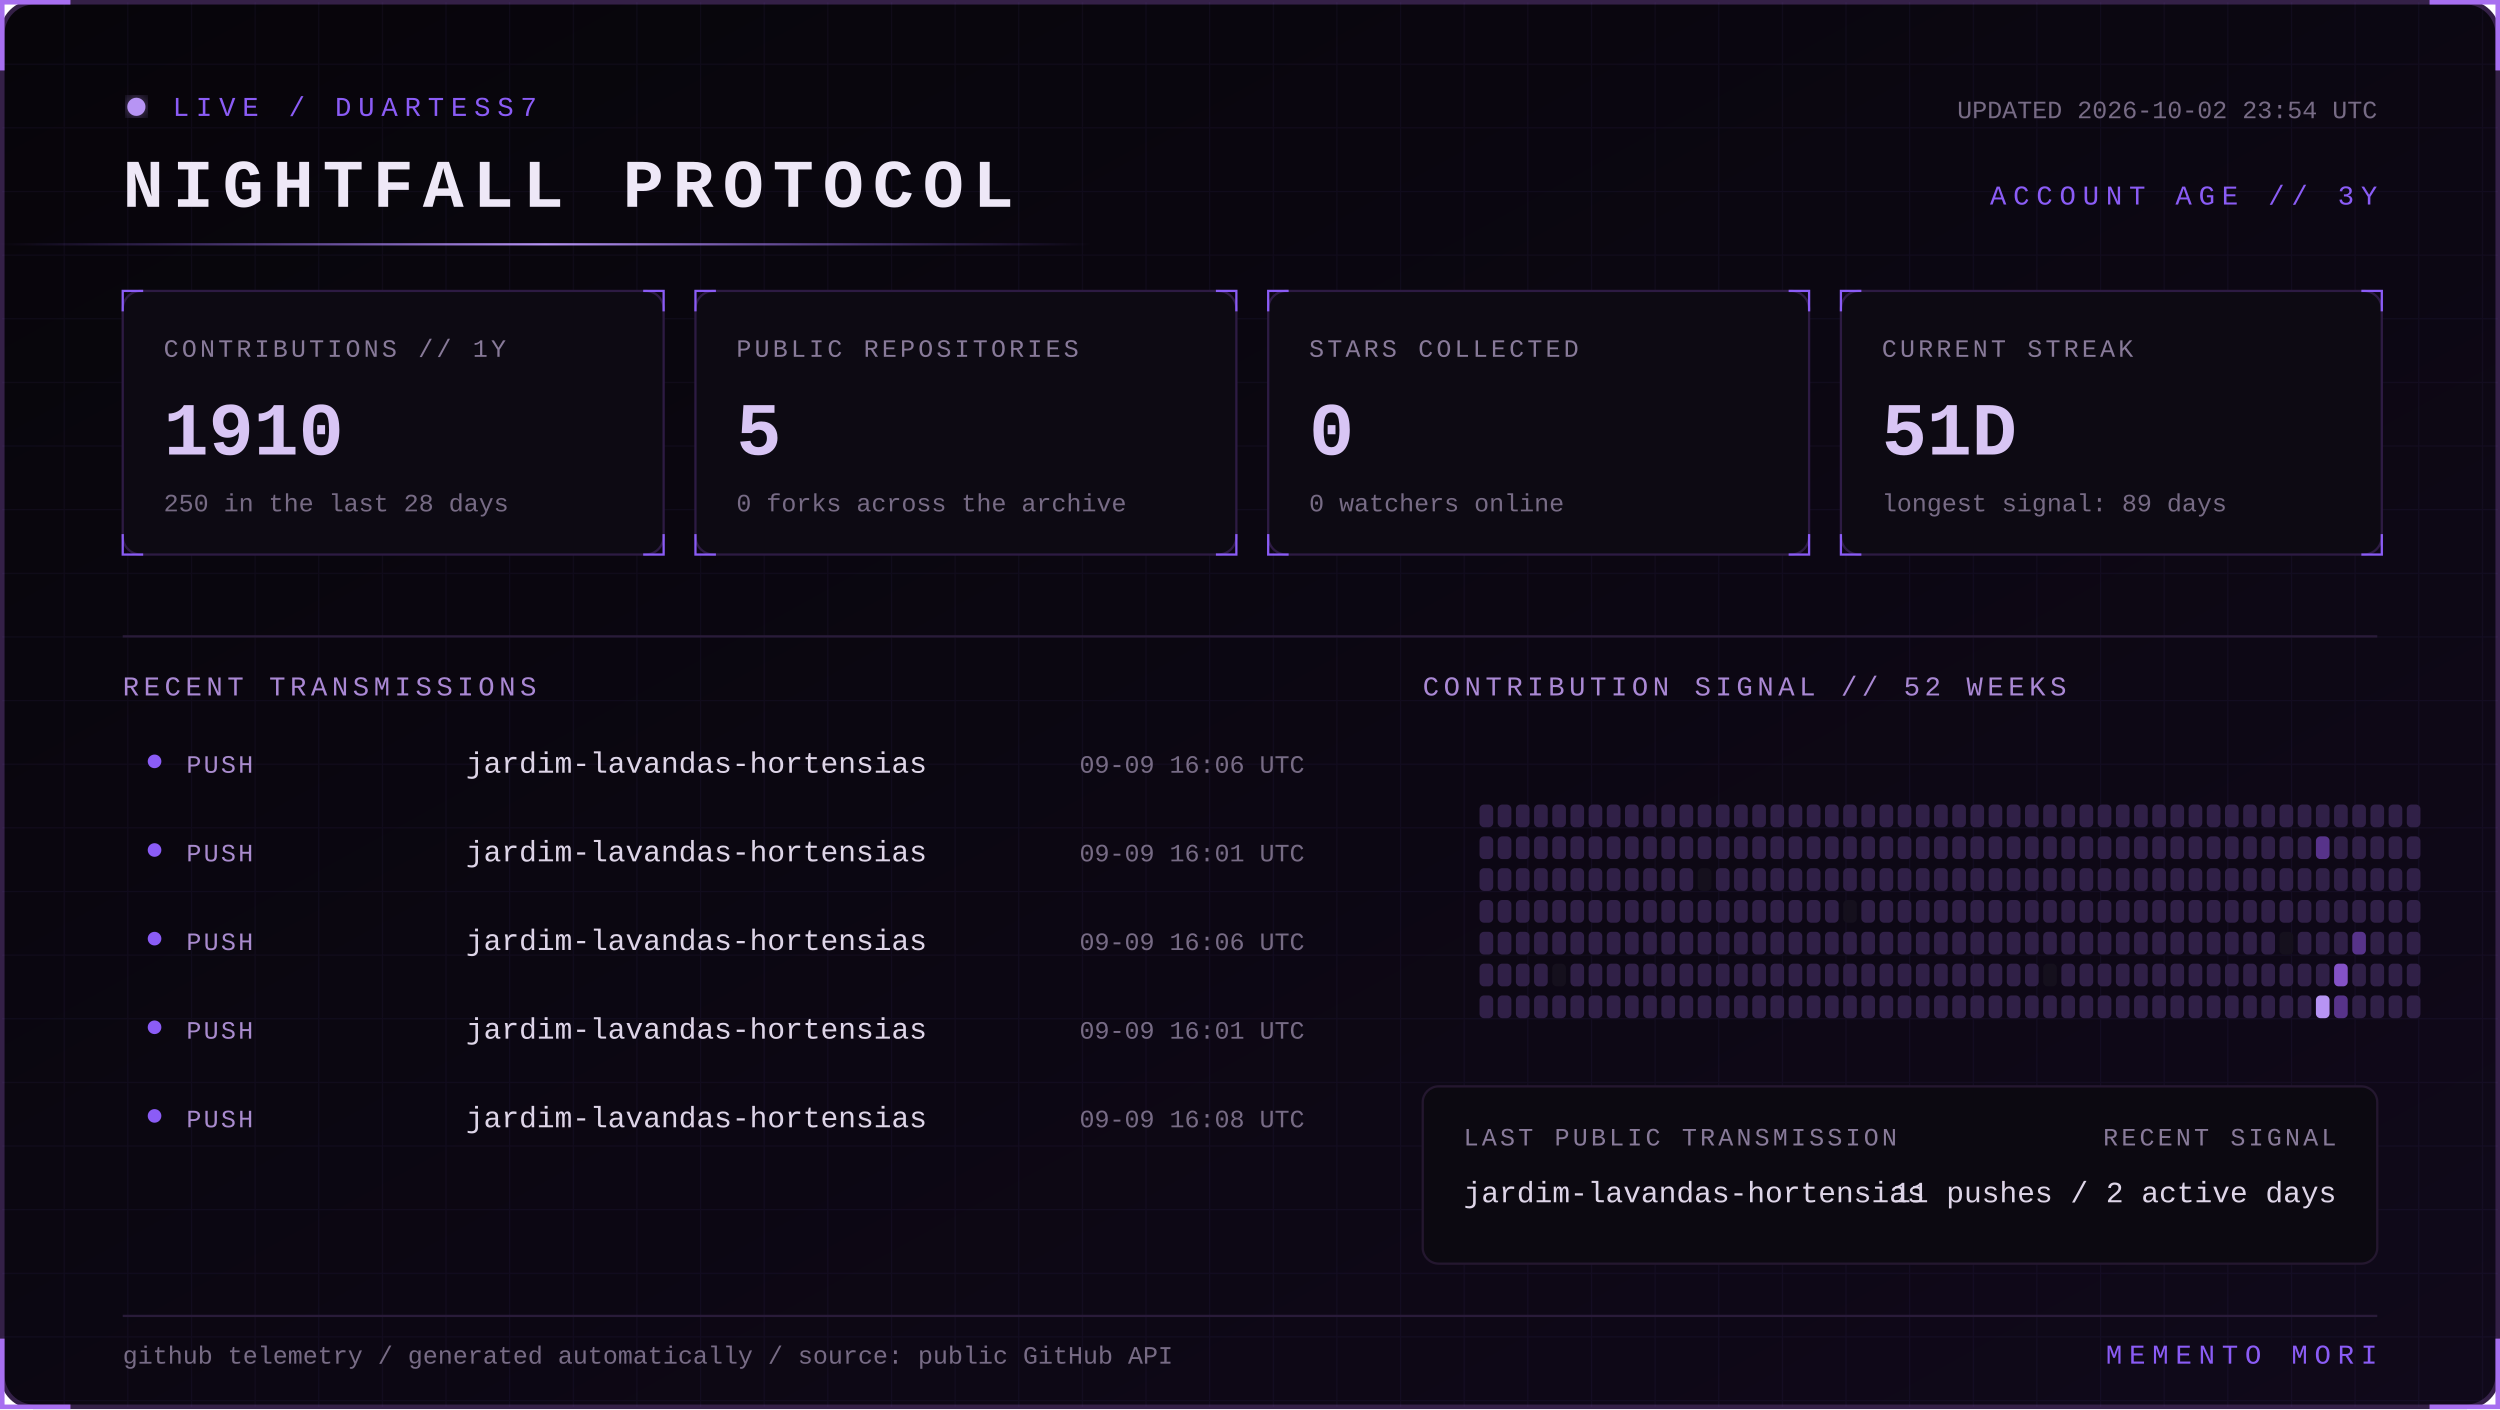
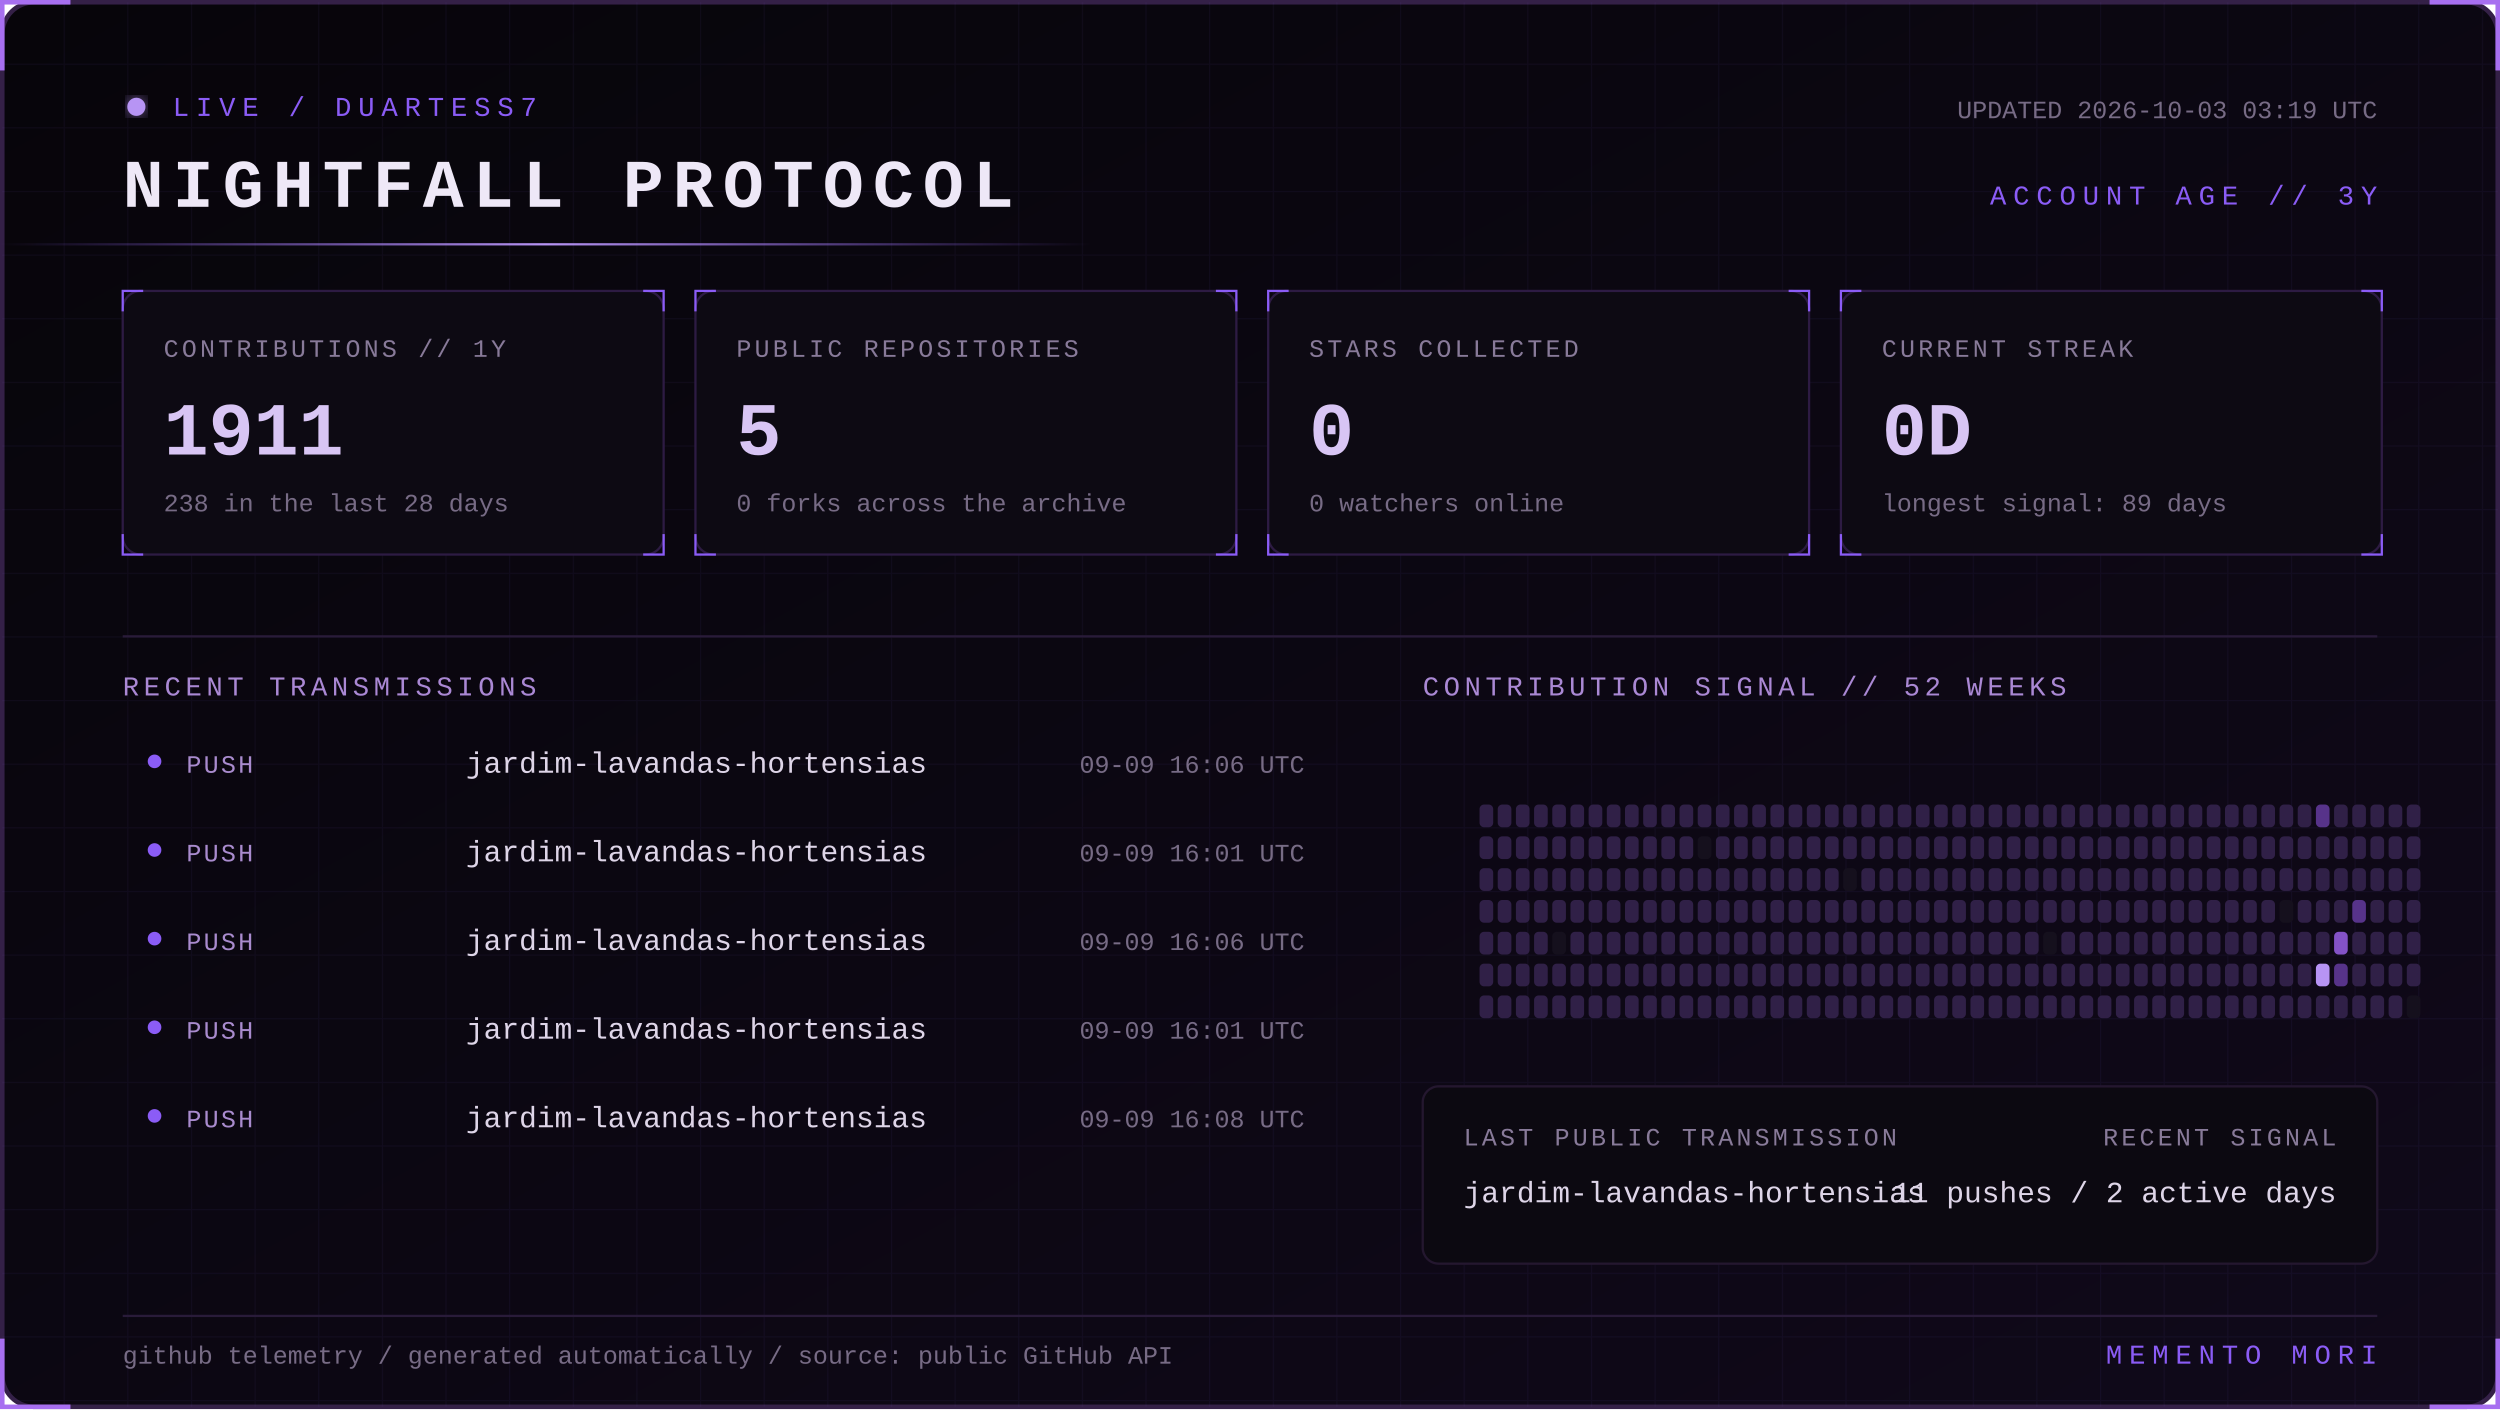
<svg xmlns="http://www.w3.org/2000/svg" width="1100" height="620" viewBox="0 0 1100 620" role="img" aria-labelledby="title desc">
  <defs>
    <linearGradient id="bg" x1="0" y1="0" x2="1" y2="1">
      <stop stop-color="#07050a" />
      <stop offset="1" stop-color="#10091a" />
    </linearGradient>
    <linearGradient id="beam">
      <stop stop-color="#8b5cf6" stop-opacity="0" />
      <stop offset=".5" stop-color="#b794f4" />
      <stop offset="1" stop-color="#8b5cf6" stop-opacity="0" />
    </linearGradient>
    <filter id="glow">
      <feGaussianBlur stdDeviation="4" result="b" />
      <feMerge>
        <feMergeNode in="b" />
        <feMergeNode in="SourceGraphic" />
      </feMerge>
    </filter>
    <pattern id="grid" width="28" height="28" patternUnits="userSpaceOnUse">
      <path d="M28 0H0V28" fill="none" stroke="#8b5cf6" stroke-opacity=".055" />
    </pattern>
    <style>
      text { font-family: Consolas, 'Courier New', monospace; }
      .kicker { fill:#8b5cf6; font-size:12px; letter-spacing:3px; }
      .title { fill:#eee8f7; font-size:30px; font-weight:700; letter-spacing:4px; }
      .label { fill:#887a99; font-size:11px; letter-spacing:1.4px; }
      .value { fill:#d8c5f4; font-size:33px; font-weight:700; }
      .detail,.pct { fill:#776b85; font-size:11px; }
      .section { fill:#aa88d4; font-size:12px; letter-spacing:2px; }
      .lang { fill:#ded5e8; font-size:13px; }
      .event { fill:#a98bce; font-size:11px; letter-spacing:1px; }
      .scan { animation:scan 5s linear infinite; }
      .blink { animation:blink 1.6s step-end infinite; }
      @keyframes scan { from { transform:translateX(-500px) } to { transform:translateX(1100px) } }
      @keyframes blink { 50% { opacity:.25 } }
    </style>
  </defs>
  <rect x="1" y="1" width="1098" height="618" rx="14" fill="url(#bg)" stroke="#342047" stroke-width="2" />
  <rect x="1" y="1" width="1098" height="618" rx="14" fill="url(#grid)" />
  <path d="M31 1H1v30 M1069 1h30v30 M1099 589v30h-30 M31 619H1v-30" stroke="#a76ff0" stroke-width="2" fill="none" />
  <g transform="translate(54 42)">
    <circle cx="6" cy="5" r="4" fill="#b794f4" filter="url(#glow)" class="blink" />
    <text x="22" y="9" class="kicker">LIVE / DUARTESS7</text>
    <text y="49" class="title">NIGHTFALL PROTOCOL</text>
-     <text x="992" y="10" text-anchor="end" class="detail">UPDATED 2026-10-02 23:54 UTC</text>
+     <text x="992" y="10" text-anchor="end" class="detail">UPDATED 2026-10-03 03:19 UTC</text>
    <text x="992" y="48" text-anchor="end" class="kicker">ACCOUNT AGE // 3Y</text>
  </g>
  <rect y="107" width="480" height="1" fill="url(#beam)" class="scan" />
  <g transform="translate(54 128)">
    <rect width="238" height="116" rx="8" fill="#0d0a13" stroke="#2d1b43" />
    <path d="M0 9V0h9 M229 0h9v9 M238 107v9h-9 M9 116H0v-9" stroke="#8b5cf6" fill="none" />
    <text x="18" y="29" class="label">CONTRIBUTIONS // 1Y</text>
-     <text x="18" y="72" class="value">1910</text>
-     <text x="18" y="97" class="detail">250 in the last 28 days</text>
+     <text x="18" y="72" class="value">1911</text>
+     <text x="18" y="97" class="detail">238 in the last 28 days</text>
  </g>
  <g transform="translate(306 128)">
    <rect width="238" height="116" rx="8" fill="#0d0a13" stroke="#2d1b43" />
    <path d="M0 9V0h9 M229 0h9v9 M238 107v9h-9 M9 116H0v-9" stroke="#8b5cf6" fill="none" />
    <text x="18" y="29" class="label">PUBLIC REPOSITORIES</text>
    <text x="18" y="72" class="value">5</text>
    <text x="18" y="97" class="detail">0 forks across the archive</text>
  </g>
  <g transform="translate(558 128)">
    <rect width="238" height="116" rx="8" fill="#0d0a13" stroke="#2d1b43" />
    <path d="M0 9V0h9 M229 0h9v9 M238 107v9h-9 M9 116H0v-9" stroke="#8b5cf6" fill="none" />
    <text x="18" y="29" class="label">STARS COLLECTED</text>
    <text x="18" y="72" class="value">0</text>
    <text x="18" y="97" class="detail">0 watchers online</text>
  </g>
  <g transform="translate(810 128)">
    <rect width="238" height="116" rx="8" fill="#0d0a13" stroke="#2d1b43" />
    <path d="M0 9V0h9 M229 0h9v9 M238 107v9h-9 M9 116H0v-9" stroke="#8b5cf6" fill="none" />
    <text x="18" y="29" class="label">CURRENT STREAK</text>
-     <text x="18" y="72" class="value">51D</text>
+     <text x="18" y="72" class="value">0D</text>
    <text x="18" y="97" class="detail">longest signal: 89 days</text>
  </g>
  <path d="M54 280H1046" stroke="#291b39" />
  <text x="54" y="306" class="section">RECENT TRANSMISSIONS</text>
  <text x="626" y="306" class="section">CONTRIBUTION SIGNAL // 52 WEEKS</text>
  <circle cx="68" cy="335" r="3" fill="#8b5cf6" />
  <text x="82" y="340" class="event">PUSH</text>
  <text x="205" y="340" class="lang">jardim-lavandas-hortensias</text>
  <text x="574" y="340" text-anchor="end" class="pct">09-09 16:06 UTC</text>
  <circle cx="68" cy="374" r="3" fill="#8b5cf6" />
  <text x="82" y="379" class="event">PUSH</text>
  <text x="205" y="379" class="lang">jardim-lavandas-hortensias</text>
  <text x="574" y="379" text-anchor="end" class="pct">09-09 16:01 UTC</text>
  <circle cx="68" cy="413" r="3" fill="#8b5cf6" />
  <text x="82" y="418" class="event">PUSH</text>
  <text x="205" y="418" class="lang">jardim-lavandas-hortensias</text>
  <text x="574" y="418" text-anchor="end" class="pct">09-09 16:06 UTC</text>
  <circle cx="68" cy="452" r="3" fill="#8b5cf6" />
  <text x="82" y="457" class="event">PUSH</text>
  <text x="205" y="457" class="lang">jardim-lavandas-hortensias</text>
  <text x="574" y="457" text-anchor="end" class="pct">09-09 16:01 UTC</text>
  <circle cx="68" cy="491" r="3" fill="#8b5cf6" />
  <text x="82" y="496" class="event">PUSH</text>
  <text x="205" y="496" class="lang">jardim-lavandas-hortensias</text>
  <text x="574" y="496" text-anchor="end" class="pct">09-09 16:08 UTC</text>
  <g>
    <rect x="651" y="354" width="6" height="10" rx="2" fill="#302047" />
    <rect x="651" y="368" width="6" height="10" rx="2" fill="#302047" />
    <rect x="651" y="382" width="6" height="10" rx="2" fill="#302047" />
    <rect x="651" y="396" width="6" height="10" rx="2" fill="#302047" />
    <rect x="651" y="410" width="6" height="10" rx="2" fill="#302047" />
    <rect x="651" y="424" width="6" height="10" rx="2" fill="#302047" />
    <rect x="651" y="438" width="6" height="10" rx="2" fill="#302047" />
    <rect x="659" y="354" width="6" height="10" rx="2" fill="#302047" />
    <rect x="659" y="368" width="6" height="10" rx="2" fill="#302047" />
    <rect x="659" y="382" width="6" height="10" rx="2" fill="#302047" />
    <rect x="659" y="396" width="6" height="10" rx="2" fill="#302047" />
    <rect x="659" y="410" width="6" height="10" rx="2" fill="#302047" />
    <rect x="659" y="424" width="6" height="10" rx="2" fill="#302047" />
    <rect x="659" y="438" width="6" height="10" rx="2" fill="#302047" />
    <rect x="667" y="354" width="6" height="10" rx="2" fill="#302047" />
    <rect x="667" y="368" width="6" height="10" rx="2" fill="#302047" />
    <rect x="667" y="382" width="6" height="10" rx="2" fill="#302047" />
    <rect x="667" y="396" width="6" height="10" rx="2" fill="#302047" />
    <rect x="667" y="410" width="6" height="10" rx="2" fill="#302047" />
    <rect x="667" y="424" width="6" height="10" rx="2" fill="#302047" />
    <rect x="667" y="438" width="6" height="10" rx="2" fill="#302047" />
    <rect x="675" y="354" width="6" height="10" rx="2" fill="#302047" />
    <rect x="675" y="368" width="6" height="10" rx="2" fill="#302047" />
    <rect x="675" y="382" width="6" height="10" rx="2" fill="#302047" />
    <rect x="675" y="396" width="6" height="10" rx="2" fill="#302047" />
    <rect x="675" y="410" width="6" height="10" rx="2" fill="#302047" />
    <rect x="675" y="424" width="6" height="10" rx="2" fill="#302047" />
    <rect x="675" y="438" width="6" height="10" rx="2" fill="#302047" />
    <rect x="683" y="354" width="6" height="10" rx="2" fill="#302047" />
    <rect x="683" y="368" width="6" height="10" rx="2" fill="#302047" />
    <rect x="683" y="382" width="6" height="10" rx="2" fill="#302047" />
    <rect x="683" y="396" width="6" height="10" rx="2" fill="#302047" />
-     <rect x="683" y="410" width="6" height="10" rx="2" fill="#302047" />
-     <rect x="683" y="424" width="6" height="10" rx="2" fill="#15101d" />
+     <rect x="683" y="410" width="6" height="10" rx="2" fill="#15101d" />
+     <rect x="683" y="424" width="6" height="10" rx="2" fill="#302047" />
    <rect x="683" y="438" width="6" height="10" rx="2" fill="#302047" />
    <rect x="691" y="354" width="6" height="10" rx="2" fill="#302047" />
    <rect x="691" y="368" width="6" height="10" rx="2" fill="#302047" />
    <rect x="691" y="382" width="6" height="10" rx="2" fill="#302047" />
    <rect x="691" y="396" width="6" height="10" rx="2" fill="#302047" />
    <rect x="691" y="410" width="6" height="10" rx="2" fill="#302047" />
    <rect x="691" y="424" width="6" height="10" rx="2" fill="#302047" />
    <rect x="691" y="438" width="6" height="10" rx="2" fill="#302047" />
    <rect x="699" y="354" width="6" height="10" rx="2" fill="#302047" />
    <rect x="699" y="368" width="6" height="10" rx="2" fill="#302047" />
    <rect x="699" y="382" width="6" height="10" rx="2" fill="#302047" />
    <rect x="699" y="396" width="6" height="10" rx="2" fill="#302047" />
    <rect x="699" y="410" width="6" height="10" rx="2" fill="#302047" />
    <rect x="699" y="424" width="6" height="10" rx="2" fill="#302047" />
    <rect x="699" y="438" width="6" height="10" rx="2" fill="#302047" />
    <rect x="707" y="354" width="6" height="10" rx="2" fill="#302047" />
    <rect x="707" y="368" width="6" height="10" rx="2" fill="#302047" />
    <rect x="707" y="382" width="6" height="10" rx="2" fill="#302047" />
    <rect x="707" y="396" width="6" height="10" rx="2" fill="#302047" />
    <rect x="707" y="410" width="6" height="10" rx="2" fill="#302047" />
    <rect x="707" y="424" width="6" height="10" rx="2" fill="#302047" />
    <rect x="707" y="438" width="6" height="10" rx="2" fill="#302047" />
    <rect x="715" y="354" width="6" height="10" rx="2" fill="#302047" />
    <rect x="715" y="368" width="6" height="10" rx="2" fill="#302047" />
    <rect x="715" y="382" width="6" height="10" rx="2" fill="#302047" />
    <rect x="715" y="396" width="6" height="10" rx="2" fill="#302047" />
    <rect x="715" y="410" width="6" height="10" rx="2" fill="#302047" />
    <rect x="715" y="424" width="6" height="10" rx="2" fill="#302047" />
    <rect x="715" y="438" width="6" height="10" rx="2" fill="#302047" />
    <rect x="723" y="354" width="6" height="10" rx="2" fill="#302047" />
    <rect x="723" y="368" width="6" height="10" rx="2" fill="#302047" />
    <rect x="723" y="382" width="6" height="10" rx="2" fill="#302047" />
    <rect x="723" y="396" width="6" height="10" rx="2" fill="#302047" />
    <rect x="723" y="410" width="6" height="10" rx="2" fill="#302047" />
    <rect x="723" y="424" width="6" height="10" rx="2" fill="#302047" />
    <rect x="723" y="438" width="6" height="10" rx="2" fill="#302047" />
    <rect x="731" y="354" width="6" height="10" rx="2" fill="#302047" />
    <rect x="731" y="368" width="6" height="10" rx="2" fill="#302047" />
    <rect x="731" y="382" width="6" height="10" rx="2" fill="#302047" />
    <rect x="731" y="396" width="6" height="10" rx="2" fill="#302047" />
    <rect x="731" y="410" width="6" height="10" rx="2" fill="#302047" />
    <rect x="731" y="424" width="6" height="10" rx="2" fill="#302047" />
    <rect x="731" y="438" width="6" height="10" rx="2" fill="#302047" />
    <rect x="739" y="354" width="6" height="10" rx="2" fill="#302047" />
    <rect x="739" y="368" width="6" height="10" rx="2" fill="#302047" />
    <rect x="739" y="382" width="6" height="10" rx="2" fill="#302047" />
    <rect x="739" y="396" width="6" height="10" rx="2" fill="#302047" />
    <rect x="739" y="410" width="6" height="10" rx="2" fill="#302047" />
    <rect x="739" y="424" width="6" height="10" rx="2" fill="#302047" />
    <rect x="739" y="438" width="6" height="10" rx="2" fill="#302047" />
    <rect x="747" y="354" width="6" height="10" rx="2" fill="#302047" />
-     <rect x="747" y="368" width="6" height="10" rx="2" fill="#302047" />
-     <rect x="747" y="382" width="6" height="10" rx="2" fill="#15101d" />
+     <rect x="747" y="368" width="6" height="10" rx="2" fill="#15101d" />
+     <rect x="747" y="382" width="6" height="10" rx="2" fill="#302047" />
    <rect x="747" y="396" width="6" height="10" rx="2" fill="#302047" />
    <rect x="747" y="410" width="6" height="10" rx="2" fill="#302047" />
    <rect x="747" y="424" width="6" height="10" rx="2" fill="#302047" />
    <rect x="747" y="438" width="6" height="10" rx="2" fill="#302047" />
    <rect x="755" y="354" width="6" height="10" rx="2" fill="#302047" />
    <rect x="755" y="368" width="6" height="10" rx="2" fill="#302047" />
    <rect x="755" y="382" width="6" height="10" rx="2" fill="#302047" />
    <rect x="755" y="396" width="6" height="10" rx="2" fill="#302047" />
    <rect x="755" y="410" width="6" height="10" rx="2" fill="#302047" />
    <rect x="755" y="424" width="6" height="10" rx="2" fill="#302047" />
    <rect x="755" y="438" width="6" height="10" rx="2" fill="#302047" />
    <rect x="763" y="354" width="6" height="10" rx="2" fill="#302047" />
    <rect x="763" y="368" width="6" height="10" rx="2" fill="#302047" />
    <rect x="763" y="382" width="6" height="10" rx="2" fill="#302047" />
    <rect x="763" y="396" width="6" height="10" rx="2" fill="#302047" />
    <rect x="763" y="410" width="6" height="10" rx="2" fill="#302047" />
    <rect x="763" y="424" width="6" height="10" rx="2" fill="#302047" />
    <rect x="763" y="438" width="6" height="10" rx="2" fill="#302047" />
    <rect x="771" y="354" width="6" height="10" rx="2" fill="#302047" />
    <rect x="771" y="368" width="6" height="10" rx="2" fill="#302047" />
    <rect x="771" y="382" width="6" height="10" rx="2" fill="#302047" />
    <rect x="771" y="396" width="6" height="10" rx="2" fill="#302047" />
    <rect x="771" y="410" width="6" height="10" rx="2" fill="#302047" />
    <rect x="771" y="424" width="6" height="10" rx="2" fill="#302047" />
    <rect x="771" y="438" width="6" height="10" rx="2" fill="#302047" />
    <rect x="779" y="354" width="6" height="10" rx="2" fill="#302047" />
    <rect x="779" y="368" width="6" height="10" rx="2" fill="#302047" />
    <rect x="779" y="382" width="6" height="10" rx="2" fill="#302047" />
    <rect x="779" y="396" width="6" height="10" rx="2" fill="#302047" />
    <rect x="779" y="410" width="6" height="10" rx="2" fill="#302047" />
    <rect x="779" y="424" width="6" height="10" rx="2" fill="#302047" />
    <rect x="779" y="438" width="6" height="10" rx="2" fill="#302047" />
    <rect x="787" y="354" width="6" height="10" rx="2" fill="#302047" />
    <rect x="787" y="368" width="6" height="10" rx="2" fill="#302047" />
    <rect x="787" y="382" width="6" height="10" rx="2" fill="#302047" />
    <rect x="787" y="396" width="6" height="10" rx="2" fill="#302047" />
    <rect x="787" y="410" width="6" height="10" rx="2" fill="#302047" />
    <rect x="787" y="424" width="6" height="10" rx="2" fill="#302047" />
    <rect x="787" y="438" width="6" height="10" rx="2" fill="#302047" />
    <rect x="795" y="354" width="6" height="10" rx="2" fill="#302047" />
    <rect x="795" y="368" width="6" height="10" rx="2" fill="#302047" />
    <rect x="795" y="382" width="6" height="10" rx="2" fill="#302047" />
    <rect x="795" y="396" width="6" height="10" rx="2" fill="#302047" />
    <rect x="795" y="410" width="6" height="10" rx="2" fill="#302047" />
    <rect x="795" y="424" width="6" height="10" rx="2" fill="#302047" />
    <rect x="795" y="438" width="6" height="10" rx="2" fill="#302047" />
    <rect x="803" y="354" width="6" height="10" rx="2" fill="#302047" />
    <rect x="803" y="368" width="6" height="10" rx="2" fill="#302047" />
    <rect x="803" y="382" width="6" height="10" rx="2" fill="#302047" />
    <rect x="803" y="396" width="6" height="10" rx="2" fill="#302047" />
    <rect x="803" y="410" width="6" height="10" rx="2" fill="#302047" />
    <rect x="803" y="424" width="6" height="10" rx="2" fill="#302047" />
    <rect x="803" y="438" width="6" height="10" rx="2" fill="#302047" />
    <rect x="811" y="354" width="6" height="10" rx="2" fill="#302047" />
    <rect x="811" y="368" width="6" height="10" rx="2" fill="#302047" />
-     <rect x="811" y="382" width="6" height="10" rx="2" fill="#302047" />
-     <rect x="811" y="396" width="6" height="10" rx="2" fill="#15101d" />
+     <rect x="811" y="382" width="6" height="10" rx="2" fill="#15101d" />
+     <rect x="811" y="396" width="6" height="10" rx="2" fill="#302047" />
    <rect x="811" y="410" width="6" height="10" rx="2" fill="#302047" />
    <rect x="811" y="424" width="6" height="10" rx="2" fill="#302047" />
    <rect x="811" y="438" width="6" height="10" rx="2" fill="#302047" />
    <rect x="819" y="354" width="6" height="10" rx="2" fill="#302047" />
    <rect x="819" y="368" width="6" height="10" rx="2" fill="#302047" />
    <rect x="819" y="382" width="6" height="10" rx="2" fill="#302047" />
    <rect x="819" y="396" width="6" height="10" rx="2" fill="#302047" />
    <rect x="819" y="410" width="6" height="10" rx="2" fill="#302047" />
    <rect x="819" y="424" width="6" height="10" rx="2" fill="#302047" />
    <rect x="819" y="438" width="6" height="10" rx="2" fill="#302047" />
    <rect x="827" y="354" width="6" height="10" rx="2" fill="#302047" />
    <rect x="827" y="368" width="6" height="10" rx="2" fill="#302047" />
    <rect x="827" y="382" width="6" height="10" rx="2" fill="#302047" />
    <rect x="827" y="396" width="6" height="10" rx="2" fill="#302047" />
    <rect x="827" y="410" width="6" height="10" rx="2" fill="#302047" />
    <rect x="827" y="424" width="6" height="10" rx="2" fill="#302047" />
    <rect x="827" y="438" width="6" height="10" rx="2" fill="#302047" />
    <rect x="835" y="354" width="6" height="10" rx="2" fill="#302047" />
    <rect x="835" y="368" width="6" height="10" rx="2" fill="#302047" />
    <rect x="835" y="382" width="6" height="10" rx="2" fill="#302047" />
    <rect x="835" y="396" width="6" height="10" rx="2" fill="#302047" />
    <rect x="835" y="410" width="6" height="10" rx="2" fill="#302047" />
    <rect x="835" y="424" width="6" height="10" rx="2" fill="#302047" />
    <rect x="835" y="438" width="6" height="10" rx="2" fill="#302047" />
    <rect x="843" y="354" width="6" height="10" rx="2" fill="#302047" />
    <rect x="843" y="368" width="6" height="10" rx="2" fill="#302047" />
    <rect x="843" y="382" width="6" height="10" rx="2" fill="#302047" />
    <rect x="843" y="396" width="6" height="10" rx="2" fill="#302047" />
    <rect x="843" y="410" width="6" height="10" rx="2" fill="#302047" />
    <rect x="843" y="424" width="6" height="10" rx="2" fill="#302047" />
    <rect x="843" y="438" width="6" height="10" rx="2" fill="#302047" />
    <rect x="851" y="354" width="6" height="10" rx="2" fill="#302047" />
    <rect x="851" y="368" width="6" height="10" rx="2" fill="#302047" />
    <rect x="851" y="382" width="6" height="10" rx="2" fill="#302047" />
    <rect x="851" y="396" width="6" height="10" rx="2" fill="#302047" />
    <rect x="851" y="410" width="6" height="10" rx="2" fill="#302047" />
    <rect x="851" y="424" width="6" height="10" rx="2" fill="#302047" />
    <rect x="851" y="438" width="6" height="10" rx="2" fill="#302047" />
    <rect x="859" y="354" width="6" height="10" rx="2" fill="#302047" />
    <rect x="859" y="368" width="6" height="10" rx="2" fill="#302047" />
    <rect x="859" y="382" width="6" height="10" rx="2" fill="#302047" />
    <rect x="859" y="396" width="6" height="10" rx="2" fill="#302047" />
    <rect x="859" y="410" width="6" height="10" rx="2" fill="#302047" />
    <rect x="859" y="424" width="6" height="10" rx="2" fill="#302047" />
    <rect x="859" y="438" width="6" height="10" rx="2" fill="#302047" />
    <rect x="867" y="354" width="6" height="10" rx="2" fill="#302047" />
    <rect x="867" y="368" width="6" height="10" rx="2" fill="#302047" />
    <rect x="867" y="382" width="6" height="10" rx="2" fill="#302047" />
    <rect x="867" y="396" width="6" height="10" rx="2" fill="#302047" />
    <rect x="867" y="410" width="6" height="10" rx="2" fill="#302047" />
    <rect x="867" y="424" width="6" height="10" rx="2" fill="#302047" />
    <rect x="867" y="438" width="6" height="10" rx="2" fill="#302047" />
    <rect x="875" y="354" width="6" height="10" rx="2" fill="#302047" />
    <rect x="875" y="368" width="6" height="10" rx="2" fill="#302047" />
    <rect x="875" y="382" width="6" height="10" rx="2" fill="#302047" />
    <rect x="875" y="396" width="6" height="10" rx="2" fill="#302047" />
    <rect x="875" y="410" width="6" height="10" rx="2" fill="#302047" />
    <rect x="875" y="424" width="6" height="10" rx="2" fill="#302047" />
    <rect x="875" y="438" width="6" height="10" rx="2" fill="#302047" />
    <rect x="883" y="354" width="6" height="10" rx="2" fill="#302047" />
    <rect x="883" y="368" width="6" height="10" rx="2" fill="#302047" />
    <rect x="883" y="382" width="6" height="10" rx="2" fill="#302047" />
    <rect x="883" y="396" width="6" height="10" rx="2" fill="#302047" />
    <rect x="883" y="410" width="6" height="10" rx="2" fill="#302047" />
    <rect x="883" y="424" width="6" height="10" rx="2" fill="#302047" />
    <rect x="883" y="438" width="6" height="10" rx="2" fill="#302047" />
    <rect x="891" y="354" width="6" height="10" rx="2" fill="#302047" />
    <rect x="891" y="368" width="6" height="10" rx="2" fill="#302047" />
    <rect x="891" y="382" width="6" height="10" rx="2" fill="#302047" />
    <rect x="891" y="396" width="6" height="10" rx="2" fill="#302047" />
    <rect x="891" y="410" width="6" height="10" rx="2" fill="#302047" />
    <rect x="891" y="424" width="6" height="10" rx="2" fill="#302047" />
    <rect x="891" y="438" width="6" height="10" rx="2" fill="#302047" />
    <rect x="899" y="354" width="6" height="10" rx="2" fill="#302047" />
    <rect x="899" y="368" width="6" height="10" rx="2" fill="#302047" />
    <rect x="899" y="382" width="6" height="10" rx="2" fill="#302047" />
    <rect x="899" y="396" width="6" height="10" rx="2" fill="#302047" />
-     <rect x="899" y="410" width="6" height="10" rx="2" fill="#302047" />
-     <rect x="899" y="424" width="6" height="10" rx="2" fill="#15101d" />
+     <rect x="899" y="410" width="6" height="10" rx="2" fill="#15101d" />
+     <rect x="899" y="424" width="6" height="10" rx="2" fill="#302047" />
    <rect x="899" y="438" width="6" height="10" rx="2" fill="#302047" />
    <rect x="907" y="354" width="6" height="10" rx="2" fill="#302047" />
    <rect x="907" y="368" width="6" height="10" rx="2" fill="#302047" />
    <rect x="907" y="382" width="6" height="10" rx="2" fill="#302047" />
    <rect x="907" y="396" width="6" height="10" rx="2" fill="#302047" />
    <rect x="907" y="410" width="6" height="10" rx="2" fill="#302047" />
    <rect x="907" y="424" width="6" height="10" rx="2" fill="#302047" />
    <rect x="907" y="438" width="6" height="10" rx="2" fill="#302047" />
    <rect x="915" y="354" width="6" height="10" rx="2" fill="#302047" />
    <rect x="915" y="368" width="6" height="10" rx="2" fill="#302047" />
    <rect x="915" y="382" width="6" height="10" rx="2" fill="#302047" />
    <rect x="915" y="396" width="6" height="10" rx="2" fill="#302047" />
    <rect x="915" y="410" width="6" height="10" rx="2" fill="#302047" />
    <rect x="915" y="424" width="6" height="10" rx="2" fill="#302047" />
    <rect x="915" y="438" width="6" height="10" rx="2" fill="#302047" />
    <rect x="923" y="354" width="6" height="10" rx="2" fill="#302047" />
    <rect x="923" y="368" width="6" height="10" rx="2" fill="#302047" />
    <rect x="923" y="382" width="6" height="10" rx="2" fill="#302047" />
    <rect x="923" y="396" width="6" height="10" rx="2" fill="#302047" />
    <rect x="923" y="410" width="6" height="10" rx="2" fill="#302047" />
    <rect x="923" y="424" width="6" height="10" rx="2" fill="#302047" />
    <rect x="923" y="438" width="6" height="10" rx="2" fill="#302047" />
    <rect x="931" y="354" width="6" height="10" rx="2" fill="#302047" />
    <rect x="931" y="368" width="6" height="10" rx="2" fill="#302047" />
    <rect x="931" y="382" width="6" height="10" rx="2" fill="#302047" />
    <rect x="931" y="396" width="6" height="10" rx="2" fill="#302047" />
    <rect x="931" y="410" width="6" height="10" rx="2" fill="#302047" />
    <rect x="931" y="424" width="6" height="10" rx="2" fill="#302047" />
    <rect x="931" y="438" width="6" height="10" rx="2" fill="#302047" />
    <rect x="939" y="354" width="6" height="10" rx="2" fill="#302047" />
    <rect x="939" y="368" width="6" height="10" rx="2" fill="#302047" />
    <rect x="939" y="382" width="6" height="10" rx="2" fill="#302047" />
    <rect x="939" y="396" width="6" height="10" rx="2" fill="#302047" />
    <rect x="939" y="410" width="6" height="10" rx="2" fill="#302047" />
    <rect x="939" y="424" width="6" height="10" rx="2" fill="#302047" />
    <rect x="939" y="438" width="6" height="10" rx="2" fill="#302047" />
    <rect x="947" y="354" width="6" height="10" rx="2" fill="#302047" />
    <rect x="947" y="368" width="6" height="10" rx="2" fill="#302047" />
    <rect x="947" y="382" width="6" height="10" rx="2" fill="#302047" />
    <rect x="947" y="396" width="6" height="10" rx="2" fill="#302047" />
    <rect x="947" y="410" width="6" height="10" rx="2" fill="#302047" />
    <rect x="947" y="424" width="6" height="10" rx="2" fill="#302047" />
    <rect x="947" y="438" width="6" height="10" rx="2" fill="#302047" />
    <rect x="955" y="354" width="6" height="10" rx="2" fill="#302047" />
    <rect x="955" y="368" width="6" height="10" rx="2" fill="#302047" />
    <rect x="955" y="382" width="6" height="10" rx="2" fill="#302047" />
    <rect x="955" y="396" width="6" height="10" rx="2" fill="#302047" />
    <rect x="955" y="410" width="6" height="10" rx="2" fill="#302047" />
    <rect x="955" y="424" width="6" height="10" rx="2" fill="#302047" />
    <rect x="955" y="438" width="6" height="10" rx="2" fill="#302047" />
    <rect x="963" y="354" width="6" height="10" rx="2" fill="#302047" />
    <rect x="963" y="368" width="6" height="10" rx="2" fill="#302047" />
    <rect x="963" y="382" width="6" height="10" rx="2" fill="#302047" />
    <rect x="963" y="396" width="6" height="10" rx="2" fill="#302047" />
    <rect x="963" y="410" width="6" height="10" rx="2" fill="#302047" />
    <rect x="963" y="424" width="6" height="10" rx="2" fill="#302047" />
    <rect x="963" y="438" width="6" height="10" rx="2" fill="#302047" />
    <rect x="971" y="354" width="6" height="10" rx="2" fill="#302047" />
    <rect x="971" y="368" width="6" height="10" rx="2" fill="#302047" />
    <rect x="971" y="382" width="6" height="10" rx="2" fill="#302047" />
    <rect x="971" y="396" width="6" height="10" rx="2" fill="#302047" />
    <rect x="971" y="410" width="6" height="10" rx="2" fill="#302047" />
    <rect x="971" y="424" width="6" height="10" rx="2" fill="#302047" />
    <rect x="971" y="438" width="6" height="10" rx="2" fill="#302047" />
    <rect x="979" y="354" width="6" height="10" rx="2" fill="#302047" />
    <rect x="979" y="368" width="6" height="10" rx="2" fill="#302047" />
    <rect x="979" y="382" width="6" height="10" rx="2" fill="#302047" />
    <rect x="979" y="396" width="6" height="10" rx="2" fill="#302047" />
    <rect x="979" y="410" width="6" height="10" rx="2" fill="#302047" />
    <rect x="979" y="424" width="6" height="10" rx="2" fill="#302047" />
    <rect x="979" y="438" width="6" height="10" rx="2" fill="#302047" />
    <rect x="987" y="354" width="6" height="10" rx="2" fill="#302047" />
    <rect x="987" y="368" width="6" height="10" rx="2" fill="#302047" />
    <rect x="987" y="382" width="6" height="10" rx="2" fill="#302047" />
    <rect x="987" y="396" width="6" height="10" rx="2" fill="#302047" />
    <rect x="987" y="410" width="6" height="10" rx="2" fill="#302047" />
    <rect x="987" y="424" width="6" height="10" rx="2" fill="#302047" />
    <rect x="987" y="438" width="6" height="10" rx="2" fill="#302047" />
    <rect x="995" y="354" width="6" height="10" rx="2" fill="#302047" />
    <rect x="995" y="368" width="6" height="10" rx="2" fill="#302047" />
    <rect x="995" y="382" width="6" height="10" rx="2" fill="#302047" />
    <rect x="995" y="396" width="6" height="10" rx="2" fill="#302047" />
    <rect x="995" y="410" width="6" height="10" rx="2" fill="#302047" />
    <rect x="995" y="424" width="6" height="10" rx="2" fill="#302047" />
    <rect x="995" y="438" width="6" height="10" rx="2" fill="#302047" />
    <rect x="1003" y="354" width="6" height="10" rx="2" fill="#302047" />
    <rect x="1003" y="368" width="6" height="10" rx="2" fill="#302047" />
    <rect x="1003" y="382" width="6" height="10" rx="2" fill="#302047" />
-     <rect x="1003" y="396" width="6" height="10" rx="2" fill="#302047" />
-     <rect x="1003" y="410" width="6" height="10" rx="2" fill="#15101d" />
+     <rect x="1003" y="396" width="6" height="10" rx="2" fill="#15101d" />
+     <rect x="1003" y="410" width="6" height="10" rx="2" fill="#302047" />
    <rect x="1003" y="424" width="6" height="10" rx="2" fill="#302047" />
    <rect x="1003" y="438" width="6" height="10" rx="2" fill="#302047" />
    <rect x="1011" y="354" width="6" height="10" rx="2" fill="#302047" />
    <rect x="1011" y="368" width="6" height="10" rx="2" fill="#302047" />
    <rect x="1011" y="382" width="6" height="10" rx="2" fill="#302047" />
    <rect x="1011" y="396" width="6" height="10" rx="2" fill="#302047" />
    <rect x="1011" y="410" width="6" height="10" rx="2" fill="#302047" />
    <rect x="1011" y="424" width="6" height="10" rx="2" fill="#302047" />
    <rect x="1011" y="438" width="6" height="10" rx="2" fill="#302047" />
-     <rect x="1019" y="354" width="6" height="10" rx="2" fill="#302047" />
-     <rect x="1019" y="368" width="6" height="10" rx="2" fill="#57338a" />
+     <rect x="1019" y="354" width="6" height="10" rx="2" fill="#57338a" />
+     <rect x="1019" y="368" width="6" height="10" rx="2" fill="#302047" />
    <rect x="1019" y="382" width="6" height="10" rx="2" fill="#302047" />
    <rect x="1019" y="396" width="6" height="10" rx="2" fill="#302047" />
    <rect x="1019" y="410" width="6" height="10" rx="2" fill="#302047" />
-     <rect x="1019" y="424" width="6" height="10" rx="2" fill="#302047" />
-     <rect x="1019" y="438" width="6" height="10" rx="2" fill="#b794f4" />
+     <rect x="1019" y="424" width="6" height="10" rx="2" fill="#b794f4" />
+     <rect x="1019" y="438" width="6" height="10" rx="2" fill="#302047" />
    <rect x="1027" y="354" width="6" height="10" rx="2" fill="#302047" />
    <rect x="1027" y="368" width="6" height="10" rx="2" fill="#302047" />
    <rect x="1027" y="382" width="6" height="10" rx="2" fill="#302047" />
    <rect x="1027" y="396" width="6" height="10" rx="2" fill="#302047" />
-     <rect x="1027" y="410" width="6" height="10" rx="2" fill="#302047" />
-     <rect x="1027" y="424" width="6" height="10" rx="2" fill="#8452c7" />
-     <rect x="1027" y="438" width="6" height="10" rx="2" fill="#57338a" />
+     <rect x="1027" y="410" width="6" height="10" rx="2" fill="#8452c7" />
+     <rect x="1027" y="424" width="6" height="10" rx="2" fill="#57338a" />
+     <rect x="1027" y="438" width="6" height="10" rx="2" fill="#302047" />
    <rect x="1035" y="354" width="6" height="10" rx="2" fill="#302047" />
    <rect x="1035" y="368" width="6" height="10" rx="2" fill="#302047" />
    <rect x="1035" y="382" width="6" height="10" rx="2" fill="#302047" />
-     <rect x="1035" y="396" width="6" height="10" rx="2" fill="#302047" />
-     <rect x="1035" y="410" width="6" height="10" rx="2" fill="#57338a" />
+     <rect x="1035" y="396" width="6" height="10" rx="2" fill="#57338a" />
+     <rect x="1035" y="410" width="6" height="10" rx="2" fill="#302047" />
    <rect x="1035" y="424" width="6" height="10" rx="2" fill="#302047" />
    <rect x="1035" y="438" width="6" height="10" rx="2" fill="#302047" />
    <rect x="1043" y="354" width="6" height="10" rx="2" fill="#302047" />
    <rect x="1043" y="368" width="6" height="10" rx="2" fill="#302047" />
    <rect x="1043" y="382" width="6" height="10" rx="2" fill="#302047" />
    <rect x="1043" y="396" width="6" height="10" rx="2" fill="#302047" />
    <rect x="1043" y="410" width="6" height="10" rx="2" fill="#302047" />
    <rect x="1043" y="424" width="6" height="10" rx="2" fill="#302047" />
    <rect x="1043" y="438" width="6" height="10" rx="2" fill="#302047" />
    <rect x="1051" y="354" width="6" height="10" rx="2" fill="#302047" />
    <rect x="1051" y="368" width="6" height="10" rx="2" fill="#302047" />
    <rect x="1051" y="382" width="6" height="10" rx="2" fill="#302047" />
    <rect x="1051" y="396" width="6" height="10" rx="2" fill="#302047" />
    <rect x="1051" y="410" width="6" height="10" rx="2" fill="#302047" />
    <rect x="1051" y="424" width="6" height="10" rx="2" fill="#302047" />
    <rect x="1051" y="438" width="6" height="10" rx="2" fill="#302047" />
    <rect x="1059" y="354" width="6" height="10" rx="2" fill="#302047" />
    <rect x="1059" y="368" width="6" height="10" rx="2" fill="#302047" />
    <rect x="1059" y="382" width="6" height="10" rx="2" fill="#302047" />
    <rect x="1059" y="396" width="6" height="10" rx="2" fill="#302047" />
    <rect x="1059" y="410" width="6" height="10" rx="2" fill="#302047" />
    <rect x="1059" y="424" width="6" height="10" rx="2" fill="#302047" />
-     <rect x="1059" y="438" width="6" height="10" rx="2" fill="#302047" />
+     <rect x="1059" y="438" width="6" height="10" rx="2" fill="#15101d" />
  </g>
  <g transform="translate(626 478)">
    <rect width="420" height="78" rx="7" fill="#0c0911" stroke="#24172f" />
    <text x="18" y="26" class="label">LAST PUBLIC TRANSMISSION</text>
    <text x="18" y="51" class="lang">jardim-lavandas-hortensias</text>
    <text x="402" y="26" text-anchor="end" class="label">RECENT SIGNAL</text>
    <text x="402" y="51" text-anchor="end" class="lang">11 pushes / 2 active days</text>
  </g>
  <path d="M54 579H1046" stroke="#291b39" />
  <text x="54" y="600" class="detail">github telemetry / generated automatically / source: public GitHub API</text>
  <text x="1046" y="600" text-anchor="end" class="kicker">MEMENTO MORI</text>
</svg>
